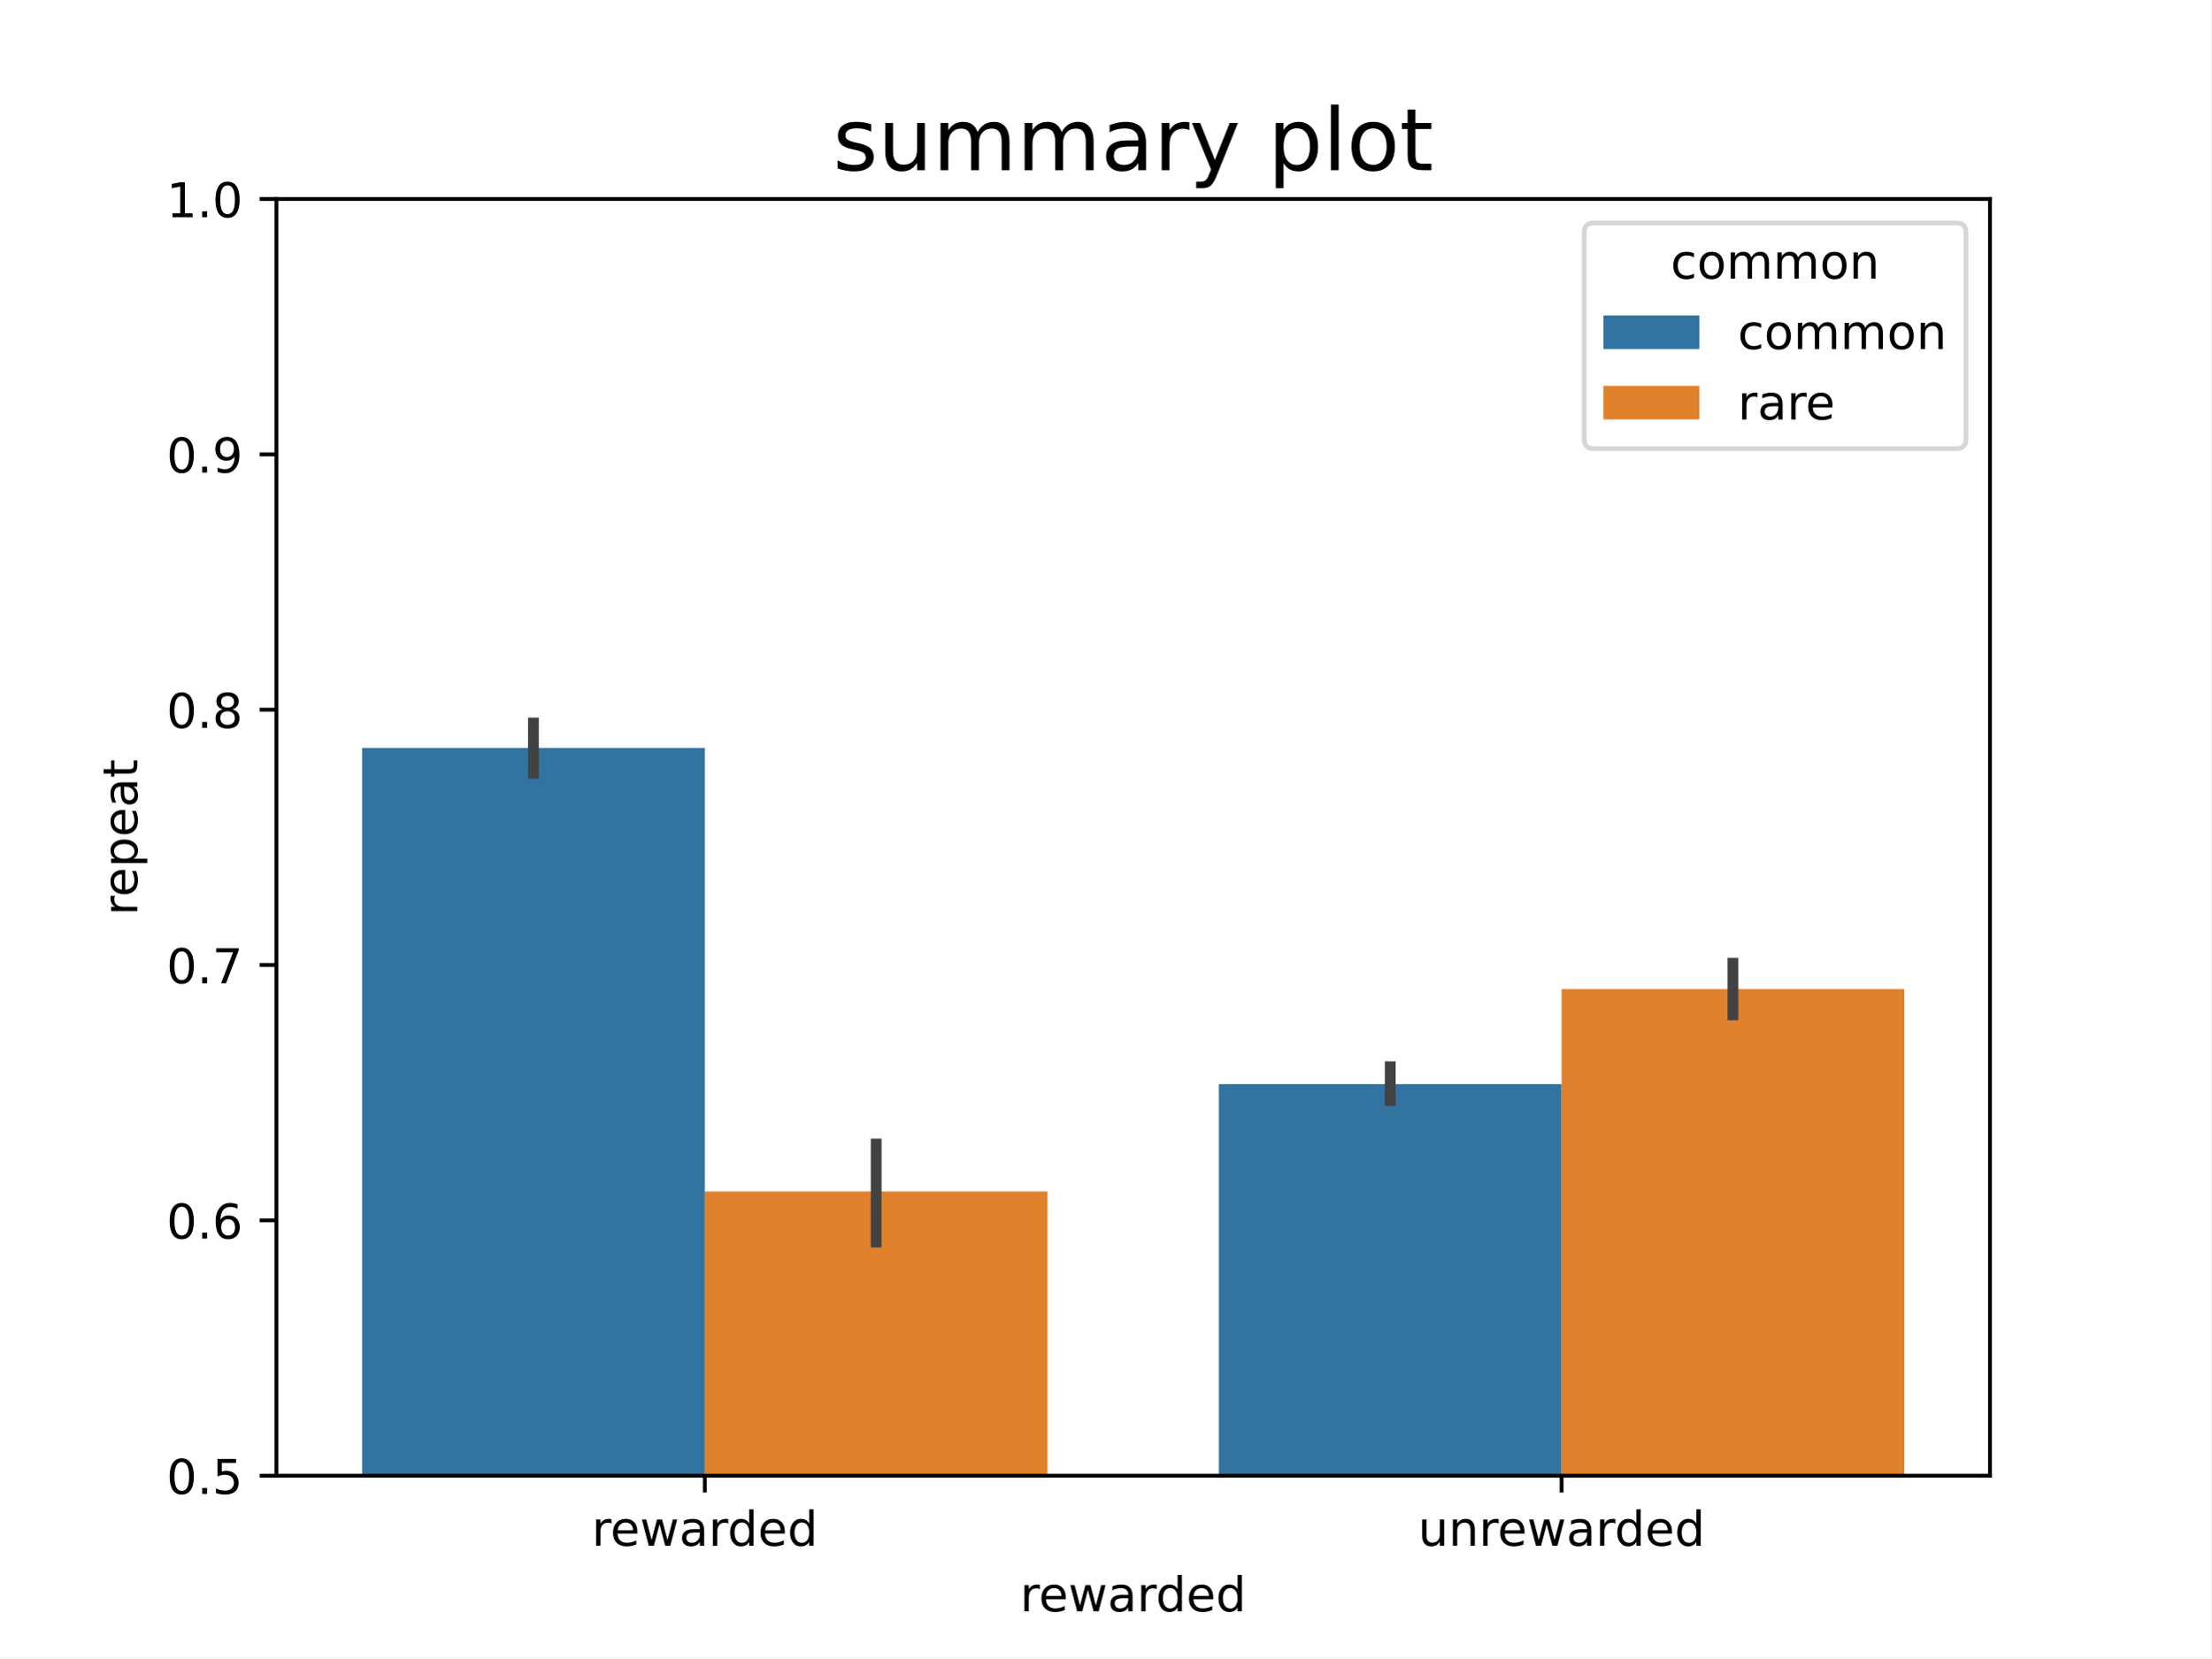
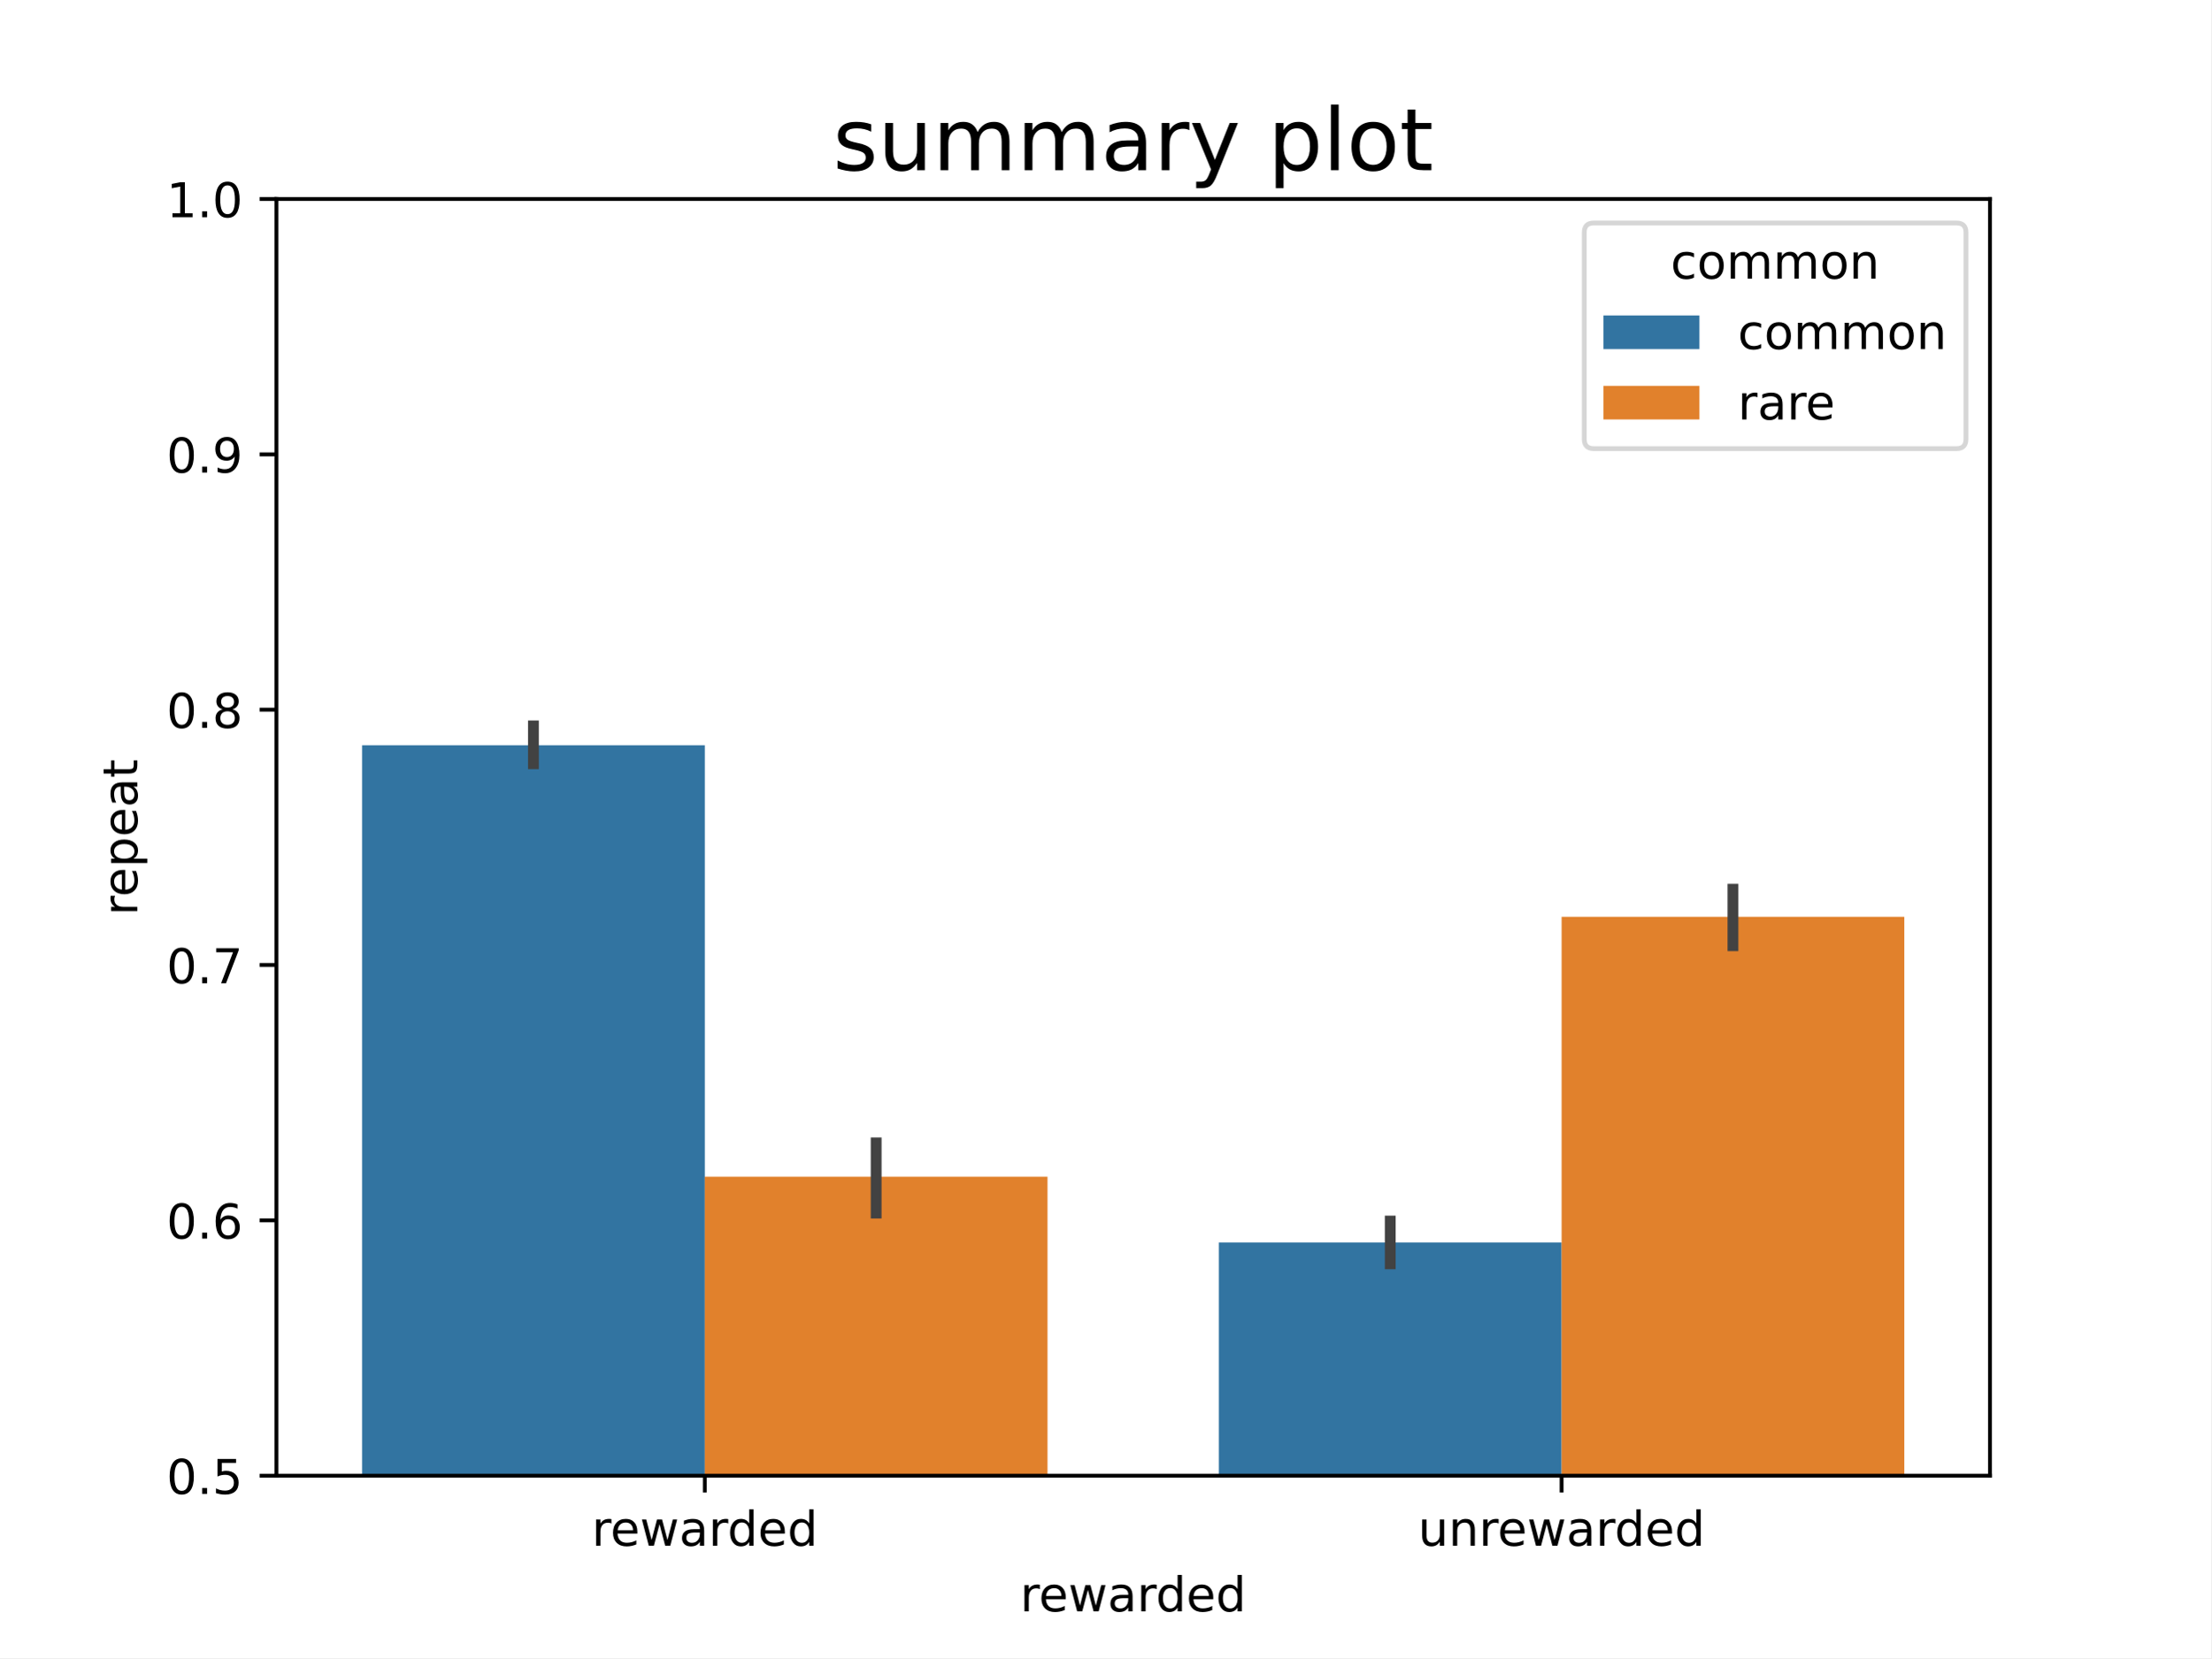
<svg xmlns="http://www.w3.org/2000/svg" xmlns:xlink="http://www.w3.org/1999/xlink" width="460.8pt" height="345.6pt" viewBox="0 0 460.8 345.6" version="1.1">
  <defs>
    <style type="text/css">*{stroke-linejoin: round; stroke-linecap: butt}</style>
  </defs>
  <g id="figure_1">
    <g id="patch_1">
      <path d="M 0 345.6  L 460.8 345.6  L 460.8 0  L 0 0  z " style="fill: #ffffff" />
    </g>
    <g id="axes_1">
      <g id="patch_2">
        <path d="M 57.6 307.584  L 414.72 307.584  L 414.72 41.472  L 57.6 41.472  z " style="fill: #ffffff" />
      </g>
      <g id="patch_3">
-         <path d="M 75.456 573.696  L 146.88 573.696  L 146.88 155.885  L 75.456 155.885  z " clip-path="url(#p6ba0baf27c)" style="fill: #3274a1" />
+         <path d="M 75.456 573.696  L 146.88 573.696  L 146.88 155.327  L 75.456 155.327  z " clip-path="url(#pbbcfb13b50)" style="fill: #3274a1" />
      </g>
      <g id="patch_4">
-         <path d="M 254.016 573.696  L 325.44 573.696  L 325.44 225.957  L 254.016 225.957  z " clip-path="url(#p6ba0baf27c)" style="fill: #3274a1" />
+         <path d="M 254.016 573.696  L 325.44 573.696  L 325.44 258.985  L 254.016 258.985  z " clip-path="url(#pbbcfb13b50)" style="fill: #3274a1" />
      </g>
      <g id="patch_5">
-         <path d="M 146.88 573.696  L 218.304 573.696  L 218.304 248.34  L 146.88 248.34  z " clip-path="url(#p6ba0baf27c)" style="fill: #e1812c" />
+         <path d="M 146.88 573.696  L 218.304 573.696  L 218.304 245.262  L 146.88 245.262  z " clip-path="url(#pbbcfb13b50)" style="fill: #e1812c" />
      </g>
      <g id="patch_6">
-         <path d="M 325.44 573.696  L 396.864 573.696  L 396.864 206.151  L 325.44 206.151  z " clip-path="url(#p6ba0baf27c)" style="fill: #e1812c" />
+         <path d="M 325.44 573.696  L 396.864 573.696  L 396.864 191.094  L 325.44 191.094  z " clip-path="url(#pbbcfb13b50)" style="fill: #e1812c" />
      </g>
      <g id="patch_7">
-         <path d="M 146.88 573.696  L 146.88 573.696  L 146.88 573.696  L 146.88 573.696  z " clip-path="url(#p6ba0baf27c)" style="fill: #3274a1" />
+         <path d="M 146.88 573.696  L 146.88 573.696  L 146.88 573.696  L 146.88 573.696  z " clip-path="url(#pbbcfb13b50)" style="fill: #3274a1" />
      </g>
      <g id="patch_8">
-         <path d="M 146.88 573.696  L 146.88 573.696  L 146.88 573.696  L 146.88 573.696  z " clip-path="url(#p6ba0baf27c)" style="fill: #e1812c" />
+         <path d="M 146.88 573.696  L 146.88 573.696  L 146.88 573.696  L 146.88 573.696  z " clip-path="url(#pbbcfb13b50)" style="fill: #e1812c" />
      </g>
      <g id="matplotlib.axis_1">
        <g id="xtick_1">
          <g id="line2d_1">
            <defs>
-               <path id="m7b51b5db90" d="M 0 0  L 0 3.5  " style="stroke: #000000; stroke-width: 0.8" />
+               <path id="m510525bfbb" d="M 0 0  L 0 3.5  " style="stroke: #000000; stroke-width: 0.8" />
            </defs>
            <g>
-               <use xlink:href="#m7b51b5db90" x="146.88" y="307.584" style="stroke: #000000; stroke-width: 0.8" />
+               <use xlink:href="#m510525bfbb" x="146.88" y="307.584" style="stroke: #000000; stroke-width: 0.8" />
            </g>
          </g>
          <g id="text_1">
            <g transform="translate(123.3144 322.1824) scale(0.1 -0.1)">
              <defs>
                <path id="DejaVuSans-72" d="M 2631 2963  Q 2534 3019 2420 3045  Q 2306 3072 2169 3072  Q 1681 3072 1420 2755  Q 1159 2438 1159 1844  L 1159 0  L 581 0  L 581 3500  L 1159 3500  L 1159 2956  Q 1341 3275 1631 3429  Q 1922 3584 2338 3584  Q 2397 3584 2469 3576  Q 2541 3569 2628 3553  L 2631 2963  z " transform="scale(0.015625)" />
                <path id="DejaVuSans-65" d="M 3597 1894  L 3597 1613  L 953 1613  Q 991 1019 1311 708  Q 1631 397 2203 397  Q 2534 397 2845 478  Q 3156 559 3463 722  L 3463 178  Q 3153 47 2828 -22  Q 2503 -91 2169 -91  Q 1331 -91 842 396  Q 353 884 353 1716  Q 353 2575 817 3079  Q 1281 3584 2069 3584  Q 2775 3584 3186 3129  Q 3597 2675 3597 1894  z M 3022 2063  Q 3016 2534 2758 2815  Q 2500 3097 2075 3097  Q 1594 3097 1305 2825  Q 1016 2553 972 2059  L 3022 2063  z " transform="scale(0.015625)" />
                <path id="DejaVuSans-77" d="M 269 3500  L 844 3500  L 1563 769  L 2278 3500  L 2956 3500  L 3675 769  L 4391 3500  L 4966 3500  L 4050 0  L 3372 0  L 2619 2869  L 1863 0  L 1184 0  L 269 3500  z " transform="scale(0.015625)" />
                <path id="DejaVuSans-61" d="M 2194 1759  Q 1497 1759 1228 1600  Q 959 1441 959 1056  Q 959 750 1161 570  Q 1363 391 1709 391  Q 2188 391 2477 730  Q 2766 1069 2766 1631  L 2766 1759  L 2194 1759  z M 3341 1997  L 3341 0  L 2766 0  L 2766 531  Q 2569 213 2275 61  Q 1981 -91 1556 -91  Q 1019 -91 701 211  Q 384 513 384 1019  Q 384 1609 779 1909  Q 1175 2209 1959 2209  L 2766 2209  L 2766 2266  Q 2766 2663 2505 2880  Q 2244 3097 1772 3097  Q 1472 3097 1187 3025  Q 903 2953 641 2809  L 641 3341  Q 956 3463 1253 3523  Q 1550 3584 1831 3584  Q 2591 3584 2966 3190  Q 3341 2797 3341 1997  z " transform="scale(0.015625)" />
                <path id="DejaVuSans-64" d="M 2906 2969  L 2906 4863  L 3481 4863  L 3481 0  L 2906 0  L 2906 525  Q 2725 213 2448 61  Q 2172 -91 1784 -91  Q 1150 -91 751 415  Q 353 922 353 1747  Q 353 2572 751 3078  Q 1150 3584 1784 3584  Q 2172 3584 2448 3432  Q 2725 3281 2906 2969  z M 947 1747  Q 947 1113 1208 752  Q 1469 391 1925 391  Q 2381 391 2643 752  Q 2906 1113 2906 1747  Q 2906 2381 2643 2742  Q 2381 3103 1925 3103  Q 1469 3103 1208 2742  Q 947 2381 947 1747  z " transform="scale(0.015625)" />
              </defs>
              <use xlink:href="#DejaVuSans-72" />
              <use xlink:href="#DejaVuSans-65" x="38.863" />
              <use xlink:href="#DejaVuSans-77" x="100.387" />
              <use xlink:href="#DejaVuSans-61" x="182.174" />
              <use xlink:href="#DejaVuSans-72" x="243.453" />
              <use xlink:href="#DejaVuSans-64" x="282.816" />
              <use xlink:href="#DejaVuSans-65" x="346.293" />
              <use xlink:href="#DejaVuSans-64" x="407.816" />
            </g>
          </g>
        </g>
        <g id="xtick_2">
          <g id="line2d_2">
            <g>
-               <use xlink:href="#m7b51b5db90" x="325.44" y="307.584" style="stroke: #000000; stroke-width: 0.8" />
+               <use xlink:href="#m510525bfbb" x="325.44" y="307.584" style="stroke: #000000; stroke-width: 0.8" />
            </g>
          </g>
          <g id="text_2">
            <g transform="translate(295.5369 322.1824) scale(0.1 -0.1)">
              <defs>
                <path id="DejaVuSans-75" d="M 544 1381  L 544 3500  L 1119 3500  L 1119 1403  Q 1119 906 1312 657  Q 1506 409 1894 409  Q 2359 409 2629 706  Q 2900 1003 2900 1516  L 2900 3500  L 3475 3500  L 3475 0  L 2900 0  L 2900 538  Q 2691 219 2414 64  Q 2138 -91 1772 -91  Q 1169 -91 856 284  Q 544 659 544 1381  z M 1991 3584  L 1991 3584  z " transform="scale(0.015625)" />
                <path id="DejaVuSans-6e" d="M 3513 2113  L 3513 0  L 2938 0  L 2938 2094  Q 2938 2591 2744 2837  Q 2550 3084 2163 3084  Q 1697 3084 1428 2787  Q 1159 2491 1159 1978  L 1159 0  L 581 0  L 581 3500  L 1159 3500  L 1159 2956  Q 1366 3272 1645 3428  Q 1925 3584 2291 3584  Q 2894 3584 3203 3211  Q 3513 2838 3513 2113  z " transform="scale(0.015625)" />
              </defs>
              <use xlink:href="#DejaVuSans-75" />
              <use xlink:href="#DejaVuSans-6e" x="63.379" />
              <use xlink:href="#DejaVuSans-72" x="126.758" />
              <use xlink:href="#DejaVuSans-65" x="165.621" />
              <use xlink:href="#DejaVuSans-77" x="227.145" />
              <use xlink:href="#DejaVuSans-61" x="308.932" />
              <use xlink:href="#DejaVuSans-72" x="370.211" />
              <use xlink:href="#DejaVuSans-64" x="409.574" />
              <use xlink:href="#DejaVuSans-65" x="473.051" />
              <use xlink:href="#DejaVuSans-64" x="534.574" />
            </g>
          </g>
        </g>
        <g id="text_3">
          <g transform="translate(212.5944 335.8606) scale(0.1 -0.1)">
            <use xlink:href="#DejaVuSans-72" />
            <use xlink:href="#DejaVuSans-65" x="38.863" />
            <use xlink:href="#DejaVuSans-77" x="100.387" />
            <use xlink:href="#DejaVuSans-61" x="182.174" />
            <use xlink:href="#DejaVuSans-72" x="243.453" />
            <use xlink:href="#DejaVuSans-64" x="282.816" />
            <use xlink:href="#DejaVuSans-65" x="346.293" />
            <use xlink:href="#DejaVuSans-64" x="407.816" />
          </g>
        </g>
      </g>
      <g id="matplotlib.axis_2">
        <g id="ytick_1">
          <g id="line2d_3">
            <defs>
-               <path id="m267db764c5" d="M 0 0  L -3.5 0  " style="stroke: #000000; stroke-width: 0.8" />
+               <path id="me10c96f362" d="M 0 0  L -3.5 0  " style="stroke: #000000; stroke-width: 0.8" />
            </defs>
            <g>
-               <use xlink:href="#m267db764c5" x="57.6" y="307.584" style="stroke: #000000; stroke-width: 0.8" />
+               <use xlink:href="#me10c96f362" x="57.6" y="307.584" style="stroke: #000000; stroke-width: 0.8" />
            </g>
          </g>
          <g id="text_4">
            <g transform="translate(34.69687 311.3832) scale(0.1 -0.1)">
              <defs>
                <path id="DejaVuSans-30" d="M 2034 4250  Q 1547 4250 1301 3770  Q 1056 3291 1056 2328  Q 1056 1369 1301 889  Q 1547 409 2034 409  Q 2525 409 2770 889  Q 3016 1369 3016 2328  Q 3016 3291 2770 3770  Q 2525 4250 2034 4250  z M 2034 4750  Q 2819 4750 3233 4129  Q 3647 3509 3647 2328  Q 3647 1150 3233 529  Q 2819 -91 2034 -91  Q 1250 -91 836 529  Q 422 1150 422 2328  Q 422 3509 836 4129  Q 1250 4750 2034 4750  z " transform="scale(0.015625)" />
                <path id="DejaVuSans-2e" d="M 684 794  L 1344 794  L 1344 0  L 684 0  L 684 794  z " transform="scale(0.015625)" />
                <path id="DejaVuSans-35" d="M 691 4666  L 3169 4666  L 3169 4134  L 1269 4134  L 1269 2991  Q 1406 3038 1543 3061  Q 1681 3084 1819 3084  Q 2600 3084 3056 2656  Q 3513 2228 3513 1497  Q 3513 744 3044 326  Q 2575 -91 1722 -91  Q 1428 -91 1123 -41  Q 819 9 494 109  L 494 744  Q 775 591 1075 516  Q 1375 441 1709 441  Q 2250 441 2565 725  Q 2881 1009 2881 1497  Q 2881 1984 2565 2268  Q 2250 2553 1709 2553  Q 1456 2553 1204 2497  Q 953 2441 691 2322  L 691 4666  z " transform="scale(0.015625)" />
              </defs>
              <use xlink:href="#DejaVuSans-30" />
              <use xlink:href="#DejaVuSans-2e" x="63.623" />
              <use xlink:href="#DejaVuSans-35" x="95.41" />
            </g>
          </g>
        </g>
        <g id="ytick_2">
          <g id="line2d_4">
            <g>
-               <use xlink:href="#m267db764c5" x="57.6" y="254.362" style="stroke: #000000; stroke-width: 0.8" />
+               <use xlink:href="#me10c96f362" x="57.6" y="254.362" style="stroke: #000000; stroke-width: 0.8" />
            </g>
          </g>
          <g id="text_5">
            <g transform="translate(34.69687 258.1608) scale(0.1 -0.1)">
              <defs>
                <path id="DejaVuSans-36" d="M 2113 2584  Q 1688 2584 1439 2293  Q 1191 2003 1191 1497  Q 1191 994 1439 701  Q 1688 409 2113 409  Q 2538 409 2786 701  Q 3034 994 3034 1497  Q 3034 2003 2786 2293  Q 2538 2584 2113 2584  z M 3366 4563  L 3366 3988  Q 3128 4100 2886 4159  Q 2644 4219 2406 4219  Q 1781 4219 1451 3797  Q 1122 3375 1075 2522  Q 1259 2794 1537 2939  Q 1816 3084 2150 3084  Q 2853 3084 3261 2657  Q 3669 2231 3669 1497  Q 3669 778 3244 343  Q 2819 -91 2113 -91  Q 1303 -91 875 529  Q 447 1150 447 2328  Q 447 3434 972 4092  Q 1497 4750 2381 4750  Q 2619 4750 2861 4703  Q 3103 4656 3366 4563  z " transform="scale(0.015625)" />
              </defs>
              <use xlink:href="#DejaVuSans-30" />
              <use xlink:href="#DejaVuSans-2e" x="63.623" />
              <use xlink:href="#DejaVuSans-36" x="95.41" />
            </g>
          </g>
        </g>
        <g id="ytick_3">
          <g id="line2d_5">
            <g>
-               <use xlink:href="#m267db764c5" x="57.6" y="201.139" style="stroke: #000000; stroke-width: 0.8" />
+               <use xlink:href="#me10c96f362" x="57.6" y="201.139" style="stroke: #000000; stroke-width: 0.8" />
            </g>
          </g>
          <g id="text_6">
            <g transform="translate(34.69687 204.9384) scale(0.1 -0.1)">
              <defs>
                <path id="DejaVuSans-37" d="M 525 4666  L 3525 4666  L 3525 4397  L 1831 0  L 1172 0  L 2766 4134  L 525 4134  L 525 4666  z " transform="scale(0.015625)" />
              </defs>
              <use xlink:href="#DejaVuSans-30" />
              <use xlink:href="#DejaVuSans-2e" x="63.623" />
              <use xlink:href="#DejaVuSans-37" x="95.41" />
            </g>
          </g>
        </g>
        <g id="ytick_4">
          <g id="line2d_6">
            <g>
-               <use xlink:href="#m267db764c5" x="57.6" y="147.917" style="stroke: #000000; stroke-width: 0.8" />
+               <use xlink:href="#me10c96f362" x="57.6" y="147.917" style="stroke: #000000; stroke-width: 0.8" />
            </g>
          </g>
          <g id="text_7">
            <g transform="translate(34.69687 151.716) scale(0.1 -0.1)">
              <defs>
                <path id="DejaVuSans-38" d="M 2034 2216  Q 1584 2216 1326 1975  Q 1069 1734 1069 1313  Q 1069 891 1326 650  Q 1584 409 2034 409  Q 2484 409 2743 651  Q 3003 894 3003 1313  Q 3003 1734 2745 1975  Q 2488 2216 2034 2216  z M 1403 2484  Q 997 2584 770 2862  Q 544 3141 544 3541  Q 544 4100 942 4425  Q 1341 4750 2034 4750  Q 2731 4750 3128 4425  Q 3525 4100 3525 3541  Q 3525 3141 3298 2862  Q 3072 2584 2669 2484  Q 3125 2378 3379 2068  Q 3634 1759 3634 1313  Q 3634 634 3220 271  Q 2806 -91 2034 -91  Q 1263 -91 848 271  Q 434 634 434 1313  Q 434 1759 690 2068  Q 947 2378 1403 2484  z M 1172 3481  Q 1172 3119 1398 2916  Q 1625 2713 2034 2713  Q 2441 2713 2670 2916  Q 2900 3119 2900 3481  Q 2900 3844 2670 4047  Q 2441 4250 2034 4250  Q 1625 4250 1398 4047  Q 1172 3844 1172 3481  z " transform="scale(0.015625)" />
              </defs>
              <use xlink:href="#DejaVuSans-30" />
              <use xlink:href="#DejaVuSans-2e" x="63.623" />
              <use xlink:href="#DejaVuSans-38" x="95.41" />
            </g>
          </g>
        </g>
        <g id="ytick_5">
          <g id="line2d_7">
            <g>
-               <use xlink:href="#m267db764c5" x="57.6" y="94.694" style="stroke: #000000; stroke-width: 0.8" />
+               <use xlink:href="#me10c96f362" x="57.6" y="94.694" style="stroke: #000000; stroke-width: 0.8" />
            </g>
          </g>
          <g id="text_8">
            <g transform="translate(34.69687 98.49362) scale(0.1 -0.1)">
              <defs>
                <path id="DejaVuSans-39" d="M 703 97  L 703 672  Q 941 559 1184 500  Q 1428 441 1663 441  Q 2288 441 2617 861  Q 2947 1281 2994 2138  Q 2813 1869 2534 1725  Q 2256 1581 1919 1581  Q 1219 1581 811 2004  Q 403 2428 403 3163  Q 403 3881 828 4315  Q 1253 4750 1959 4750  Q 2769 4750 3195 4129  Q 3622 3509 3622 2328  Q 3622 1225 3098 567  Q 2575 -91 1691 -91  Q 1453 -91 1209 -44  Q 966 3 703 97  z M 1959 2075  Q 2384 2075 2632 2365  Q 2881 2656 2881 3163  Q 2881 3666 2632 3958  Q 2384 4250 1959 4250  Q 1534 4250 1286 3958  Q 1038 3666 1038 3163  Q 1038 2656 1286 2365  Q 1534 2075 1959 2075  z " transform="scale(0.015625)" />
              </defs>
              <use xlink:href="#DejaVuSans-30" />
              <use xlink:href="#DejaVuSans-2e" x="63.623" />
              <use xlink:href="#DejaVuSans-39" x="95.41" />
            </g>
          </g>
        </g>
        <g id="ytick_6">
          <g id="line2d_8">
            <g>
-               <use xlink:href="#m267db764c5" x="57.6" y="41.472" style="stroke: #000000; stroke-width: 0.8" />
+               <use xlink:href="#me10c96f362" x="57.6" y="41.472" style="stroke: #000000; stroke-width: 0.8" />
            </g>
          </g>
          <g id="text_9">
            <g transform="translate(34.69687 45.27122) scale(0.1 -0.1)">
              <defs>
                <path id="DejaVuSans-31" d="M 794 531  L 1825 531  L 1825 4091  L 703 3866  L 703 4441  L 1819 4666  L 2450 4666  L 2450 531  L 3481 531  L 3481 0  L 794 0  L 794 531  z " transform="scale(0.015625)" />
              </defs>
              <use xlink:href="#DejaVuSans-31" />
              <use xlink:href="#DejaVuSans-2e" x="63.623" />
              <use xlink:href="#DejaVuSans-30" x="95.41" />
            </g>
          </g>
        </g>
        <g id="text_10">
          <g transform="translate(28.61719 190.8225) rotate(-90) scale(0.1 -0.1)">
            <defs>
              <path id="DejaVuSans-70" d="M 1159 525  L 1159 -1331  L 581 -1331  L 581 3500  L 1159 3500  L 1159 2969  Q 1341 3281 1617 3432  Q 1894 3584 2278 3584  Q 2916 3584 3314 3078  Q 3713 2572 3713 1747  Q 3713 922 3314 415  Q 2916 -91 2278 -91  Q 1894 -91 1617 61  Q 1341 213 1159 525  z M 3116 1747  Q 3116 2381 2855 2742  Q 2594 3103 2138 3103  Q 1681 3103 1420 2742  Q 1159 2381 1159 1747  Q 1159 1113 1420 752  Q 1681 391 2138 391  Q 2594 391 2855 752  Q 3116 1113 3116 1747  z " transform="scale(0.015625)" />
              <path id="DejaVuSans-74" d="M 1172 4494  L 1172 3500  L 2356 3500  L 2356 3053  L 1172 3053  L 1172 1153  Q 1172 725 1289 603  Q 1406 481 1766 481  L 2356 481  L 2356 0  L 1766 0  Q 1100 0 847 248  Q 594 497 594 1153  L 594 3053  L 172 3053  L 172 3500  L 594 3500  L 594 4494  L 1172 4494  z " transform="scale(0.015625)" />
            </defs>
            <use xlink:href="#DejaVuSans-72" />
            <use xlink:href="#DejaVuSans-65" x="38.863" />
            <use xlink:href="#DejaVuSans-70" x="100.387" />
            <use xlink:href="#DejaVuSans-65" x="163.863" />
            <use xlink:href="#DejaVuSans-61" x="225.387" />
            <use xlink:href="#DejaVuSans-74" x="286.666" />
          </g>
        </g>
      </g>
      <g id="line2d_9">
-         <path d="M 111.168 161.163  L 111.168 150.692  " clip-path="url(#p6ba0baf27c)" style="fill: none; stroke: #424242; stroke-width: 2.25; stroke-linecap: square" />
+         <path d="M 111.168 159.183  L 111.168 151.301  " clip-path="url(#pbbcfb13b50)" style="fill: none; stroke: #424242; stroke-width: 2.25; stroke-linecap: square" />
      </g>
      <g id="line2d_10">
-         <path d="M 289.728 229.373  L 289.728 222.35  " clip-path="url(#p6ba0baf27c)" style="fill: none; stroke: #424242; stroke-width: 2.25; stroke-linecap: square" />
+         <path d="M 289.728 263.426  L 289.728 254.506  " clip-path="url(#pbbcfb13b50)" style="fill: none; stroke: #424242; stroke-width: 2.25; stroke-linecap: square" />
      </g>
      <g id="line2d_11">
-         <path d="M 182.592 258.877  L 182.592 238.443  " clip-path="url(#p6ba0baf27c)" style="fill: none; stroke: #424242; stroke-width: 2.25; stroke-linecap: square" />
+         <path d="M 182.592 252.848  L 182.592 238.21  " clip-path="url(#pbbcfb13b50)" style="fill: none; stroke: #424242; stroke-width: 2.25; stroke-linecap: square" />
      </g>
      <g id="line2d_12">
-         <path d="M 361.152 211.526  L 361.152 200.777  " clip-path="url(#p6ba0baf27c)" style="fill: none; stroke: #424242; stroke-width: 2.25; stroke-linecap: square" />
+         <path d="M 361.152 197.12  L 361.152 185.333  " clip-path="url(#pbbcfb13b50)" style="fill: none; stroke: #424242; stroke-width: 2.25; stroke-linecap: square" />
      </g>
      <g id="patch_9">
        <path d="M 57.6 307.584  L 57.6 41.472  " style="fill: none; stroke: #000000; stroke-width: 0.8; stroke-linejoin: miter; stroke-linecap: square" />
      </g>
      <g id="patch_10">
        <path d="M 414.72 307.584  L 414.72 41.472  " style="fill: none; stroke: #000000; stroke-width: 0.8; stroke-linejoin: miter; stroke-linecap: square" />
      </g>
      <g id="patch_11">
        <path d="M 57.6 307.584  L 414.72 307.584  " style="fill: none; stroke: #000000; stroke-width: 0.8; stroke-linejoin: miter; stroke-linecap: square" />
      </g>
      <g id="patch_12">
        <path d="M 57.6 41.472  L 414.72 41.472  " style="fill: none; stroke: #000000; stroke-width: 0.8; stroke-linejoin: miter; stroke-linecap: square" />
      </g>
      <g id="text_11">
        <g transform="translate(173.5833 35.472) scale(0.18 -0.18)">
          <defs>
            <path id="DejaVuSans-73" d="M 2834 3397  L 2834 2853  Q 2591 2978 2328 3040  Q 2066 3103 1784 3103  Q 1356 3103 1142 2972  Q 928 2841 928 2578  Q 928 2378 1081 2264  Q 1234 2150 1697 2047  L 1894 2003  Q 2506 1872 2764 1633  Q 3022 1394 3022 966  Q 3022 478 2636 193  Q 2250 -91 1575 -91  Q 1294 -91 989 -36  Q 684 19 347 128  L 347 722  Q 666 556 975 473  Q 1284 391 1588 391  Q 1994 391 2212 530  Q 2431 669 2431 922  Q 2431 1156 2273 1281  Q 2116 1406 1581 1522  L 1381 1569  Q 847 1681 609 1914  Q 372 2147 372 2553  Q 372 3047 722 3315  Q 1072 3584 1716 3584  Q 2034 3584 2315 3537  Q 2597 3491 2834 3397  z " transform="scale(0.015625)" />
            <path id="DejaVuSans-6d" d="M 3328 2828  Q 3544 3216 3844 3400  Q 4144 3584 4550 3584  Q 5097 3584 5394 3201  Q 5691 2819 5691 2113  L 5691 0  L 5113 0  L 5113 2094  Q 5113 2597 4934 2840  Q 4756 3084 4391 3084  Q 3944 3084 3684 2787  Q 3425 2491 3425 1978  L 3425 0  L 2847 0  L 2847 2094  Q 2847 2600 2669 2842  Q 2491 3084 2119 3084  Q 1678 3084 1418 2786  Q 1159 2488 1159 1978  L 1159 0  L 581 0  L 581 3500  L 1159 3500  L 1159 2956  Q 1356 3278 1631 3431  Q 1906 3584 2284 3584  Q 2666 3584 2933 3390  Q 3200 3197 3328 2828  z " transform="scale(0.015625)" />
            <path id="DejaVuSans-79" d="M 2059 -325  Q 1816 -950 1584 -1140  Q 1353 -1331 966 -1331  L 506 -1331  L 506 -850  L 844 -850  Q 1081 -850 1212 -737  Q 1344 -625 1503 -206  L 1606 56  L 191 3500  L 800 3500  L 1894 763  L 2988 3500  L 3597 3500  L 2059 -325  z " transform="scale(0.015625)" />
            <path id="DejaVuSans-20" transform="scale(0.015625)" />
            <path id="DejaVuSans-6c" d="M 603 4863  L 1178 4863  L 1178 0  L 603 0  L 603 4863  z " transform="scale(0.015625)" />
            <path id="DejaVuSans-6f" d="M 1959 3097  Q 1497 3097 1228 2736  Q 959 2375 959 1747  Q 959 1119 1226 758  Q 1494 397 1959 397  Q 2419 397 2687 759  Q 2956 1122 2956 1747  Q 2956 2369 2687 2733  Q 2419 3097 1959 3097  z M 1959 3584  Q 2709 3584 3137 3096  Q 3566 2609 3566 1747  Q 3566 888 3137 398  Q 2709 -91 1959 -91  Q 1206 -91 779 398  Q 353 888 353 1747  Q 353 2609 779 3096  Q 1206 3584 1959 3584  z " transform="scale(0.015625)" />
          </defs>
          <use xlink:href="#DejaVuSans-73" />
          <use xlink:href="#DejaVuSans-75" x="52.1" />
          <use xlink:href="#DejaVuSans-6d" x="115.479" />
          <use xlink:href="#DejaVuSans-6d" x="212.891" />
          <use xlink:href="#DejaVuSans-61" x="310.303" />
          <use xlink:href="#DejaVuSans-72" x="371.582" />
          <use xlink:href="#DejaVuSans-79" x="412.695" />
          <use xlink:href="#DejaVuSans-20" x="471.875" />
          <use xlink:href="#DejaVuSans-70" x="503.662" />
          <use xlink:href="#DejaVuSans-6c" x="567.139" />
          <use xlink:href="#DejaVuSans-6f" x="594.922" />
          <use xlink:href="#DejaVuSans-74" x="656.104" />
        </g>
      </g>
      <g id="legend_1">
        <g id="patch_13">
          <path d="M 332.165 93.506  L 407.72 93.506  Q 409.72 93.506 409.72 91.506  L 409.72 48.472  Q 409.72 46.472 407.72 46.472  L 332.165 46.472  Q 330.165 46.472 330.165 48.472  L 330.165 91.506  Q 330.165 93.506 332.165 93.506  z " style="fill: #ffffff; opacity: 0.8; stroke: #cccccc; stroke-linejoin: miter" />
        </g>
        <g id="text_12">
          <g transform="translate(348.1653 58.07044) scale(0.1 -0.1)">
            <defs>
              <path id="DejaVuSans-63" d="M 3122 3366  L 3122 2828  Q 2878 2963 2633 3030  Q 2388 3097 2138 3097  Q 1578 3097 1268 2742  Q 959 2388 959 1747  Q 959 1106 1268 751  Q 1578 397 2138 397  Q 2388 397 2633 464  Q 2878 531 3122 666  L 3122 134  Q 2881 22 2623 -34  Q 2366 -91 2075 -91  Q 1284 -91 818 406  Q 353 903 353 1747  Q 353 2603 823 3093  Q 1294 3584 2113 3584  Q 2378 3584 2631 3529  Q 2884 3475 3122 3366  z " transform="scale(0.015625)" />
            </defs>
            <use xlink:href="#DejaVuSans-63" />
            <use xlink:href="#DejaVuSans-6f" x="54.98" />
            <use xlink:href="#DejaVuSans-6d" x="116.162" />
            <use xlink:href="#DejaVuSans-6d" x="213.574" />
            <use xlink:href="#DejaVuSans-6f" x="310.986" />
            <use xlink:href="#DejaVuSans-6e" x="372.168" />
          </g>
        </g>
        <g id="patch_14">
          <path d="M 334.165 72.749  L 354.165 72.749  L 354.165 65.749  L 334.165 65.749  z " style="fill: #3274a1" />
        </g>
        <g id="text_13">
          <g transform="translate(362.1653 72.74856) scale(0.1 -0.1)">
            <use xlink:href="#DejaVuSans-63" />
            <use xlink:href="#DejaVuSans-6f" x="54.98" />
            <use xlink:href="#DejaVuSans-6d" x="116.162" />
            <use xlink:href="#DejaVuSans-6d" x="213.574" />
            <use xlink:href="#DejaVuSans-6f" x="310.986" />
            <use xlink:href="#DejaVuSans-6e" x="372.168" />
          </g>
        </g>
        <g id="patch_15">
          <path d="M 334.165 87.427  L 354.165 87.427  L 354.165 80.427  L 334.165 80.427  z " style="fill: #e1812c" />
        </g>
        <g id="text_14">
          <g transform="translate(362.1653 87.42669) scale(0.1 -0.1)">
            <use xlink:href="#DejaVuSans-72" />
            <use xlink:href="#DejaVuSans-61" x="41.113" />
            <use xlink:href="#DejaVuSans-72" x="102.393" />
            <use xlink:href="#DejaVuSans-65" x="141.256" />
          </g>
        </g>
      </g>
    </g>
  </g>
  <defs>
-     <clipPath id="p6ba0baf27c">
+     <clipPath id="pbbcfb13b50">
      <rect x="57.6" y="41.472" width="357.12" height="266.112" />
    </clipPath>
  </defs>
</svg>
